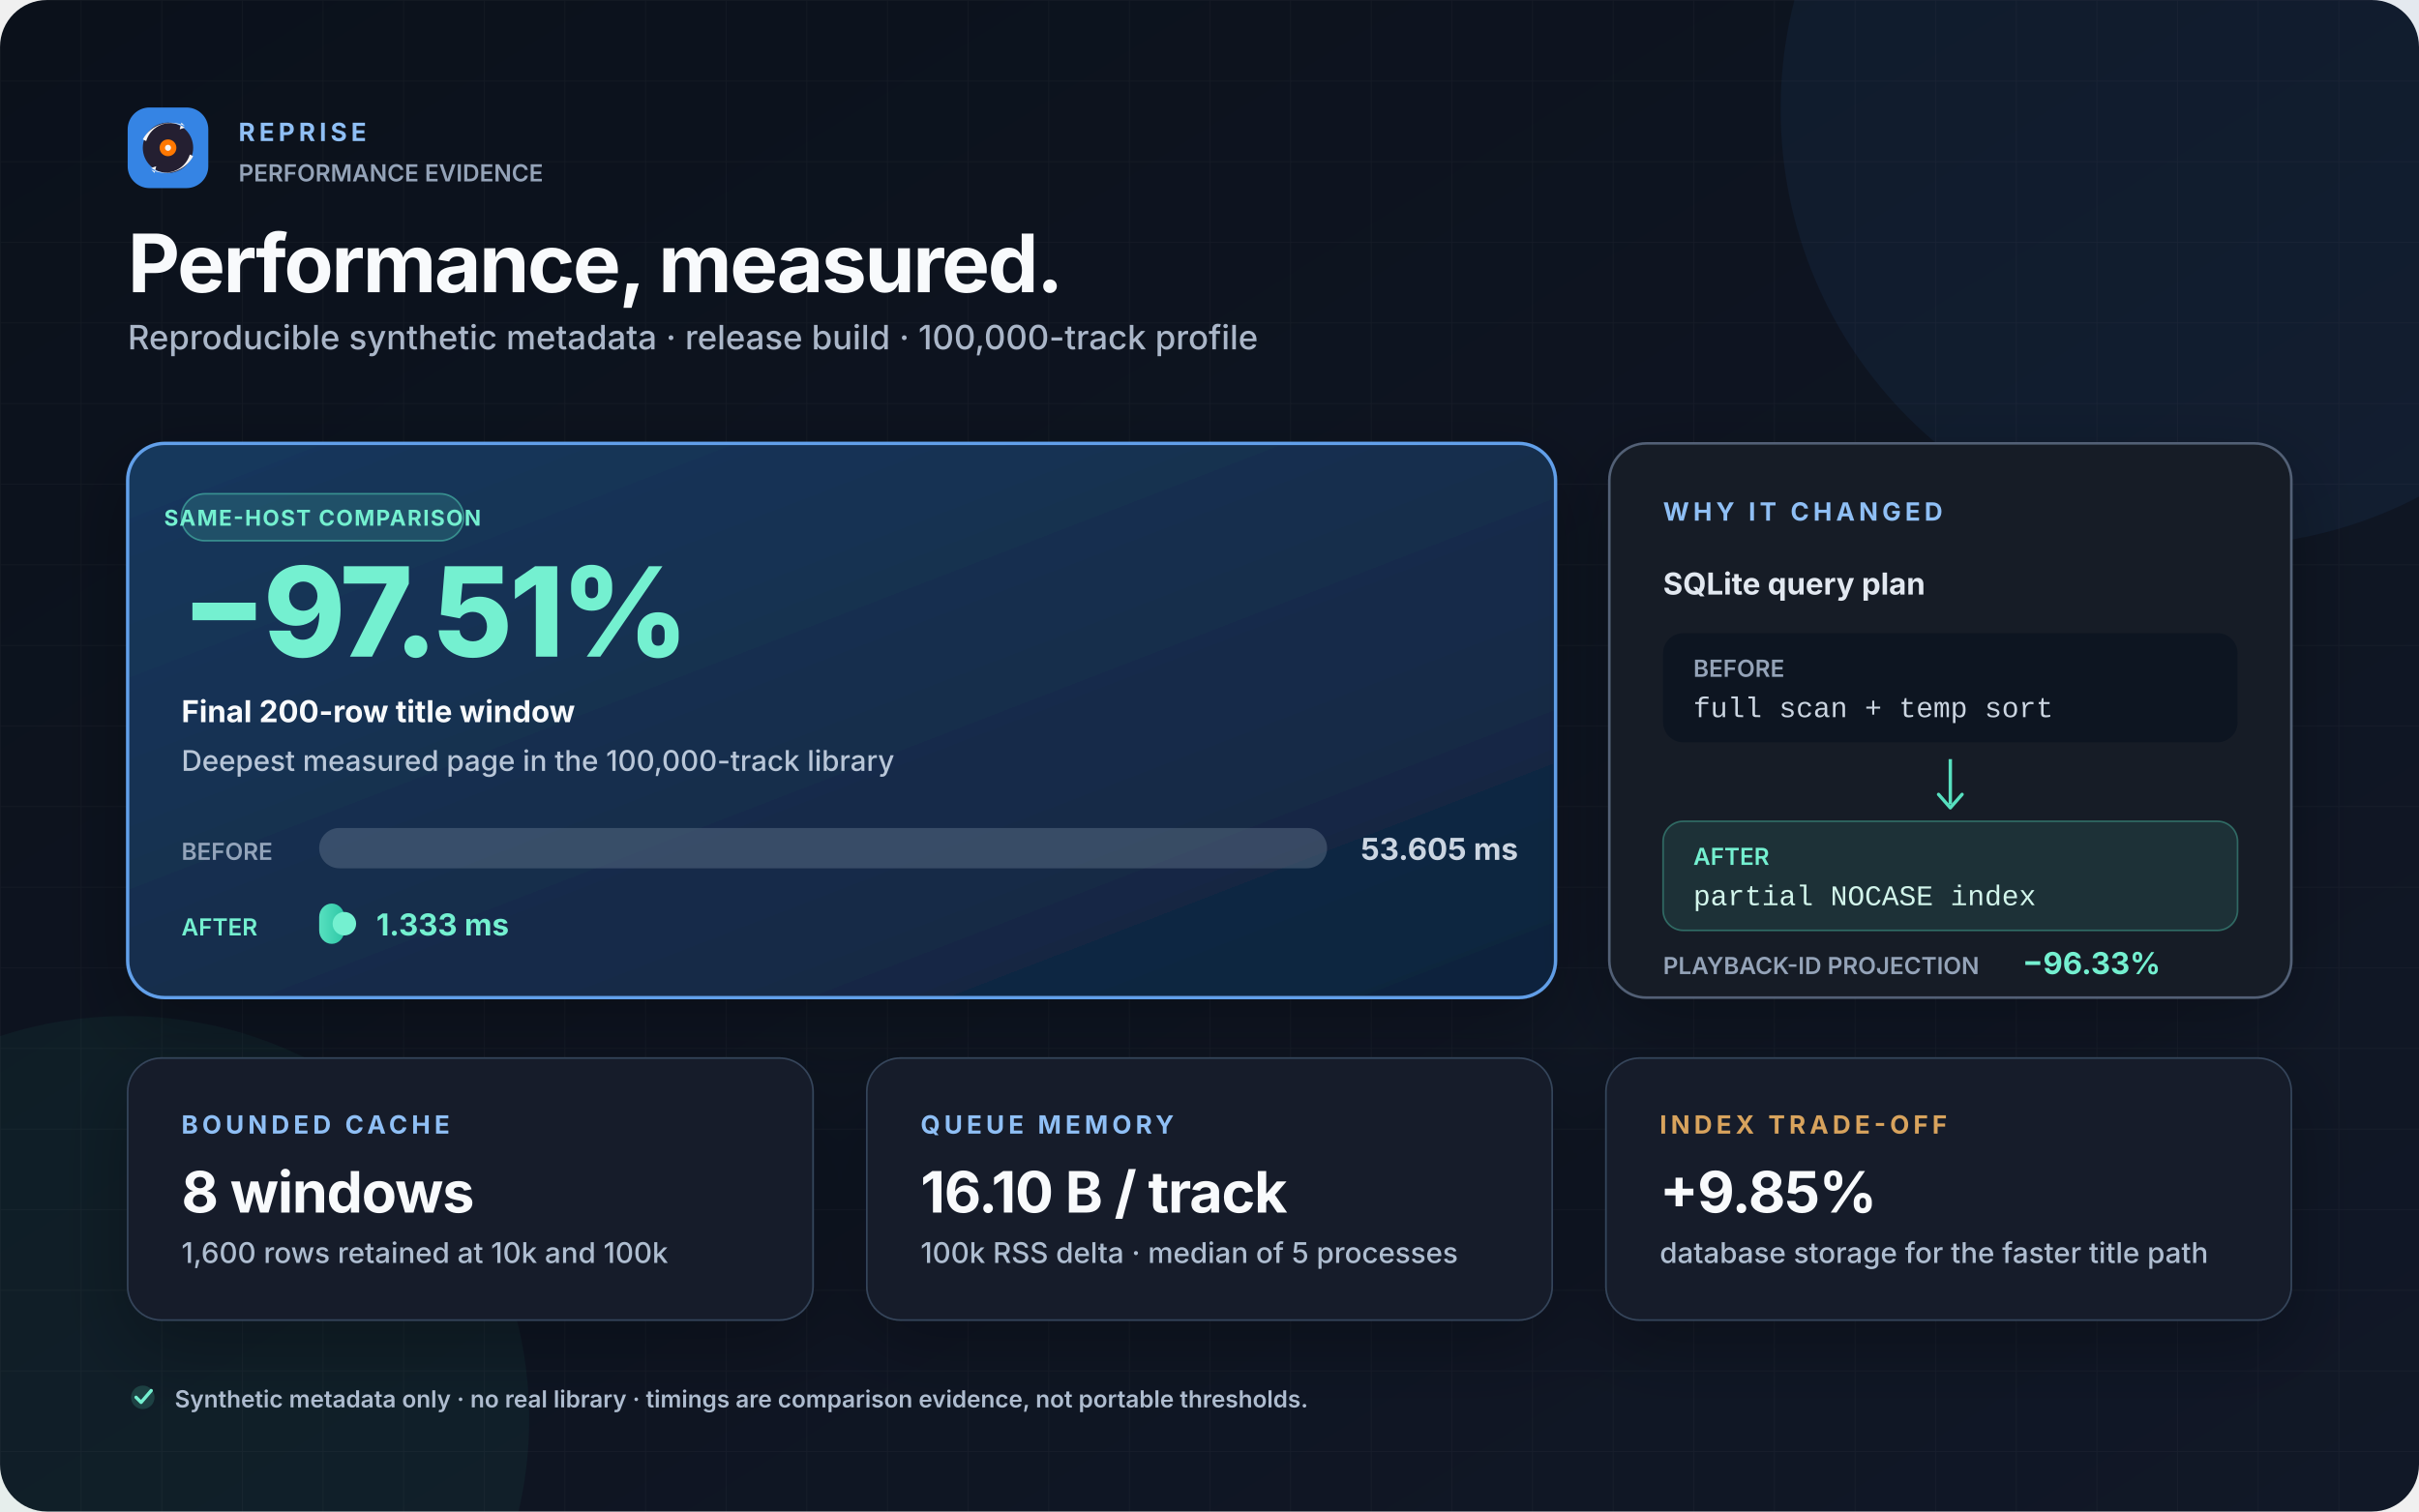
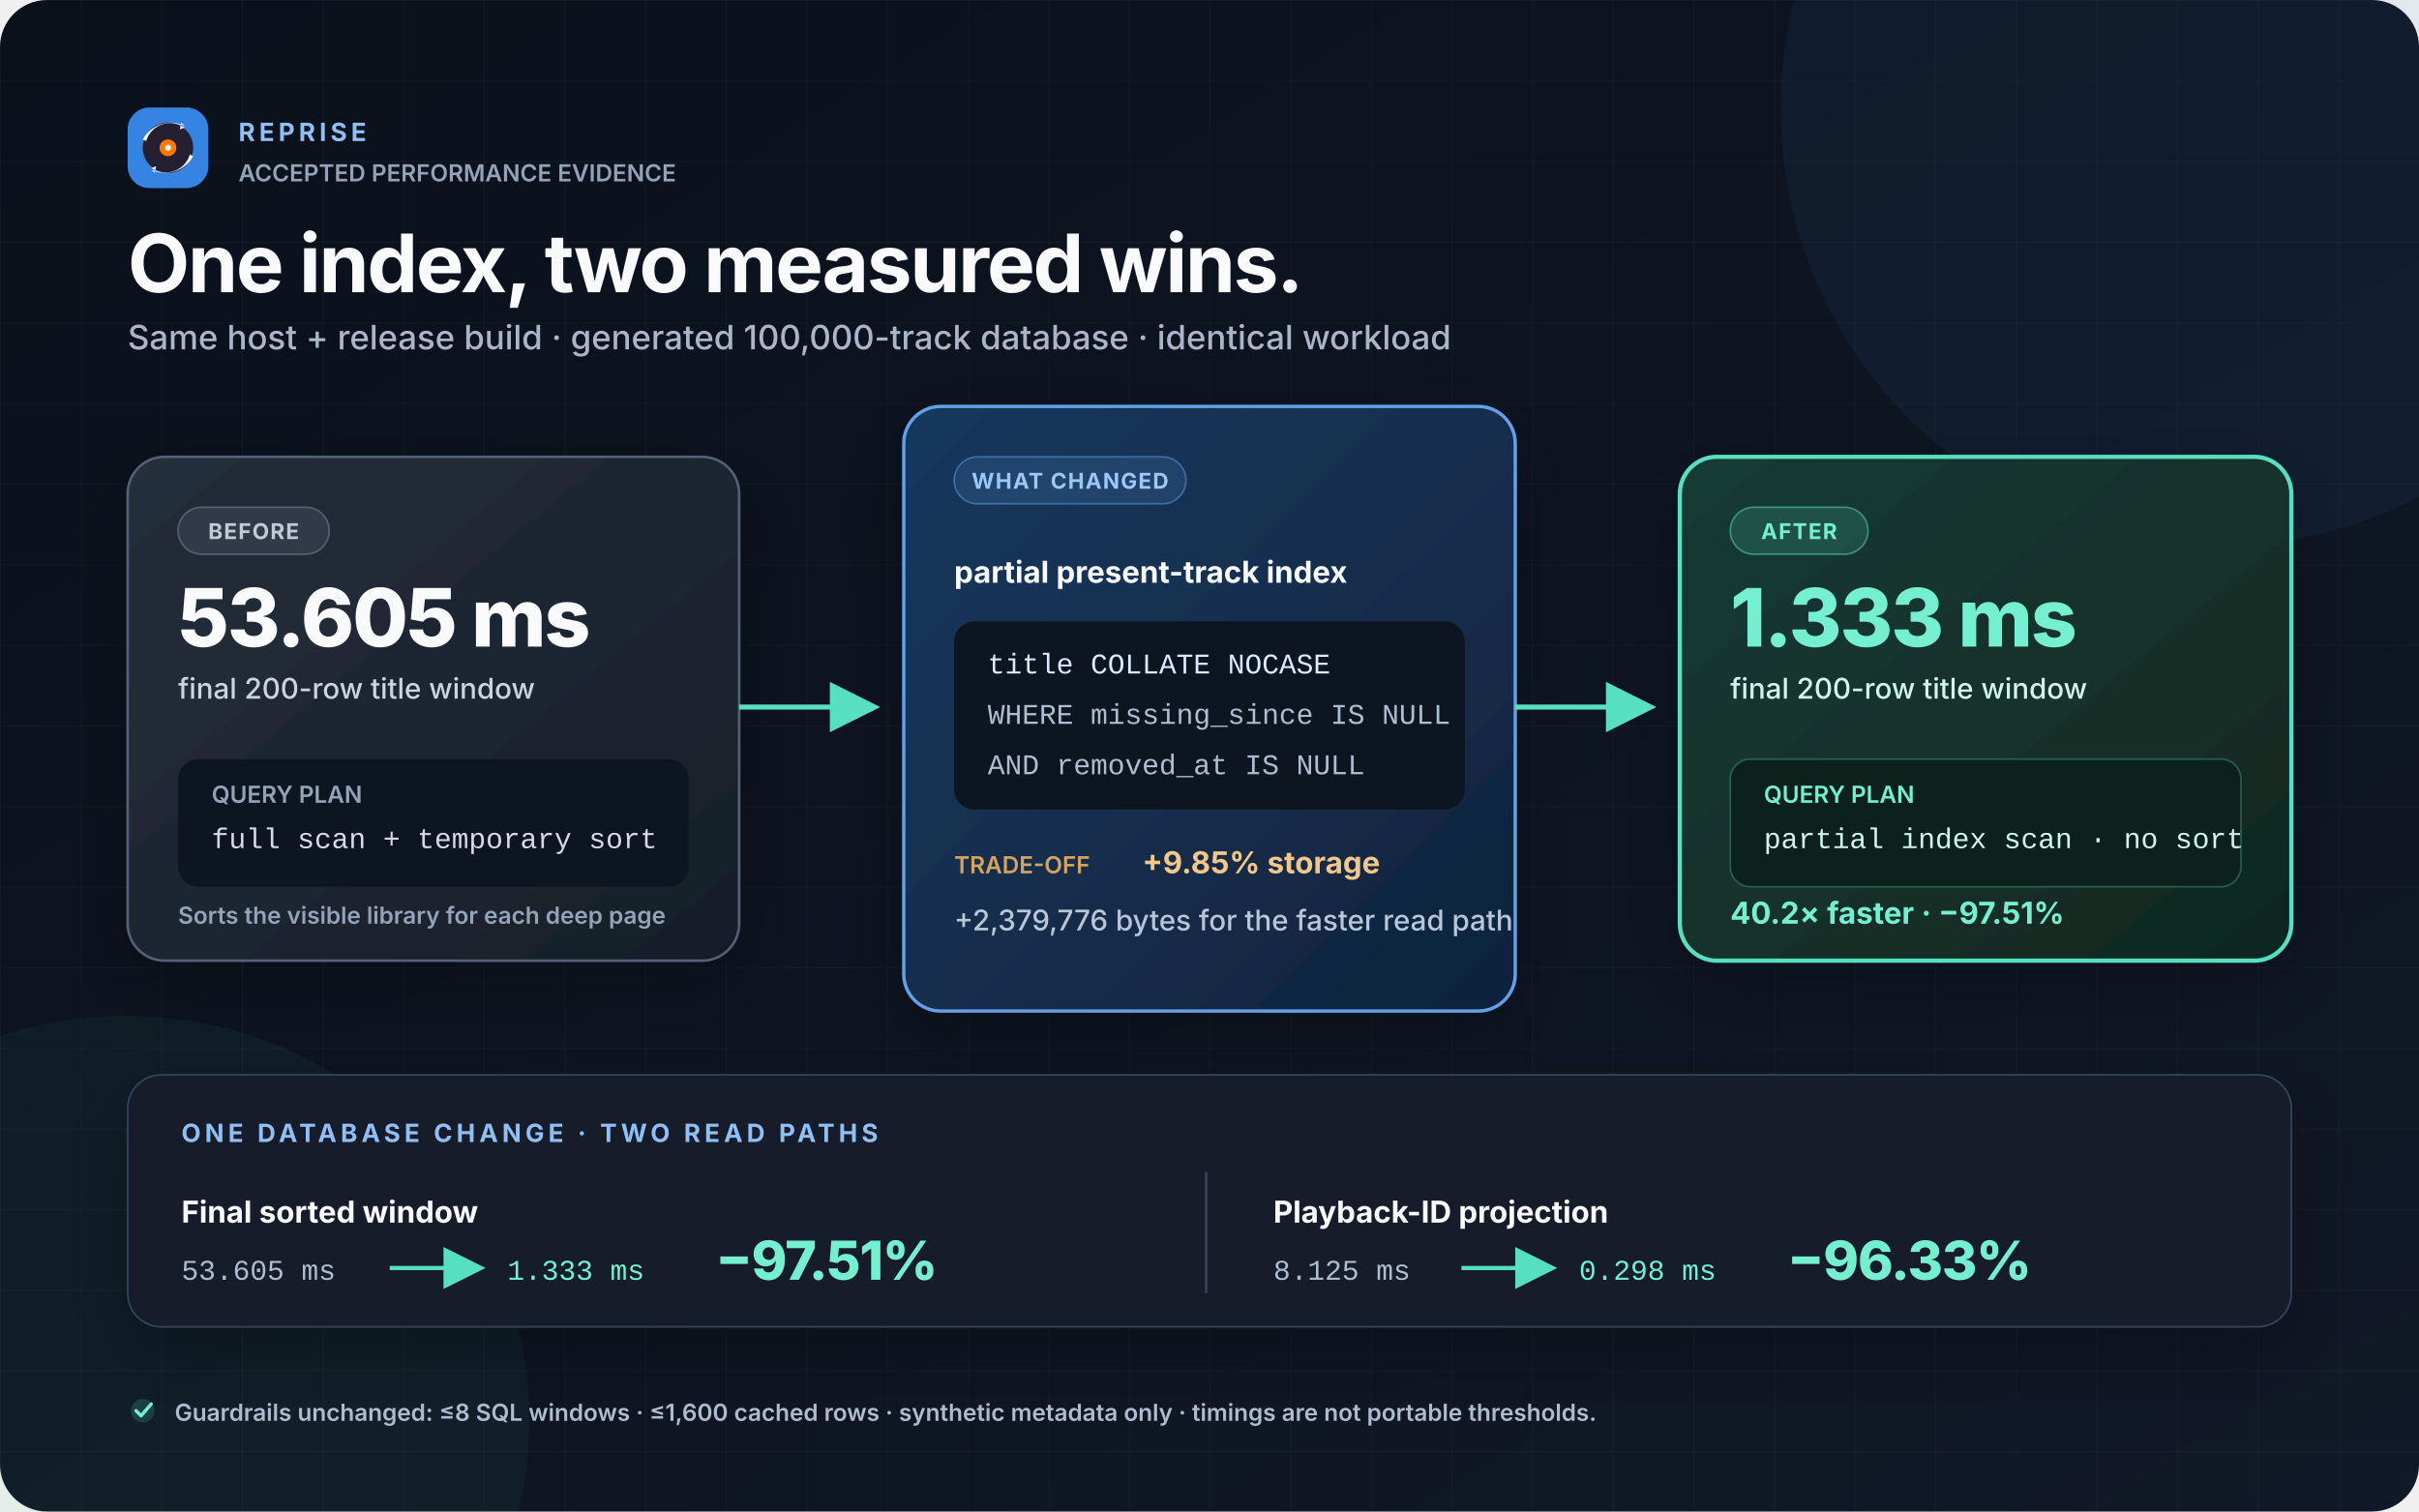
<svg xmlns="http://www.w3.org/2000/svg" width="1440" height="900" viewBox="0 0 1440 900" role="img" aria-labelledby="title description">
  <defs>
    <linearGradient id="background" x1="0" y1="0" x2="1" y2="1">
      <stop offset="0" stop-color="#0b111b" />
      <stop offset="1" stop-color="#111827" />
    </linearGradient>
-     <linearGradient id="hero-card" x1="0" y1="0" x2="1" y2="1">
+     <linearGradient id="before" x1="0" y1="0" x2="1" y2="1">
+       <stop offset="0" stop-color="#252e3b" />
+       <stop offset="1" stop-color="#171e28" />
+     </linearGradient>
+     <linearGradient id="change" x1="0" y1="0" x2="1" y2="1">
      <stop offset="0" stop-color="#17385d" />
      <stop offset="1" stop-color="#10233c" />
    </linearGradient>
-     <linearGradient id="after-bar" x1="0" y1="0" x2="1" y2="0">
-       <stop offset="0" stop-color="#57e0bf" />
-       <stop offset="1" stop-color="#2ec7a6" />
+     <linearGradient id="after" x1="0" y1="0" x2="1" y2="1">
+       <stop offset="0" stop-color="#193b36" />
+       <stop offset="1" stop-color="#10271f" />
    </linearGradient>
    <pattern id="grid" width="48" height="48" patternUnits="userSpaceOnUse">
      <path d="M48 0H0V48" fill="none" stroke="#ffffff" stroke-opacity="0.035" />
    </pattern>
    <filter id="shadow" x="-20%" y="-20%" width="140%" height="150%">
      <feDropShadow dx="0" dy="16" stdDeviation="22" flood-color="#000000" flood-opacity="0.28" />
    </filter>
+     <marker id="arrow" markerWidth="10" markerHeight="10" refX="8" refY="5" orient="auto" markerUnits="strokeWidth">
+       <path d="M0 0L10 5L0 10Z" fill="#57e0bf" />
+     </marker>
    <style>
      .sans { font-family: Inter, ui-sans-serif, system-ui, -apple-system, BlinkMacSystemFont, "Segoe UI", sans-serif; }
      .mono { font-family: "SFMono-Regular", Consolas, "Liberation Mono", monospace; }
      .eyebrow { font-size: 15px; font-weight: 700; letter-spacing: 2.4px; }
      .title { font-size: 48px; font-weight: 750; letter-spacing: -1.2px; }
      .subtitle { font-size: 20px; font-weight: 450; }
-       .hero-number { font-size: 74px; font-weight: 800; letter-spacing: -2px; }
-       .metric { font-size: 34px; font-weight: 750; letter-spacing: -0.6px; }
+       .number { font-size: 48px; font-weight: 800; letter-spacing: -1.1px; }
+       .impact { font-size: 32px; font-weight: 780; letter-spacing: -0.6px; }
      .card-title { font-size: 18px; font-weight: 700; }
      .body { font-size: 17px; font-weight: 450; }
      .small { font-size: 14px; font-weight: 600; }
-       .pill { font-size: 13px; font-weight: 700; letter-spacing: 0.8px; }
+       .pill { font-size: 13px; font-weight: 700; letter-spacing: 0.7px; }
    </style>
  </defs>
  <rect width="1440" height="900" rx="28" fill="url(#background)" />
  <rect width="1440" height="900" rx="28" fill="url(#grid)" />
  <circle cx="1320" cy="65" r="260" fill="#3584e4" opacity="0.07" />
  <circle cx="75" cy="845" r="240" fill="#2ec7a6" opacity="0.055" />
  <g class="sans">
    <g transform="translate(76 64)">
      <rect width="48" height="48" rx="13" fill="#3584e4" />
      <circle cx="24" cy="24" r="15" fill="#241f31" />
      <circle cx="24" cy="24" r="5" fill="#ff7800" />
      <circle cx="24" cy="24" r="1.8" fill="#f6f5f4" />
      <path d="M11 20a15 15 0 0 1 23-8l-3 1 1-4 2 2A19 19 0 0 0 9 19z" fill="#f6f5f4" />
      <path d="M37 28a15 15 0 0 1-23 8l3-1-1 4-2-2a19 19 0 0 0 25-8z" fill="#f6f5f4" />
    </g>
    <text x="142" y="84" class="eyebrow" fill="#8fbff5">REPRISE</text>
-     <text x="142" y="108" class="small" fill="#94a3b8">PERFORMANCE EVIDENCE</text>
-     <text x="76" y="174" class="title" fill="#f8fafc">Performance, measured.</text>
-     <text x="76" y="208" class="subtitle" fill="#aab6c8">Reproducible synthetic metadata · release build · 100,000-track profile</text>
+     <text x="142" y="108" class="small" fill="#94a3b8">ACCEPTED PERFORMANCE EVIDENCE</text>
+     <text x="76" y="174" class="title" fill="#f8fafc">One index, two measured wins.</text>
+     <text x="76" y="208" class="subtitle" fill="#aab6c8">Same host + release build · generated 100,000-track database · identical workload</text>
    <g filter="url(#shadow)">
-       <rect x="76" y="264" width="850" height="330" rx="22" fill="url(#hero-card)" stroke="#62a0ea" stroke-width="2" />
+       <rect x="76" y="272" width="364" height="300" rx="22" fill="url(#before)" stroke="#526176" stroke-width="1.5" />
    </g>
-     <rect x="108" y="294" width="168" height="28" rx="14" fill="#57e0bf" fill-opacity="0.16" stroke="#57e0bf" stroke-opacity="0.48" />
-     <text x="192" y="313" class="pill" text-anchor="middle" fill="#74f0d0">SAME-HOST COMPARISON</text>
-     <text x="108" y="391" class="hero-number" fill="#74f0d0">−97.51%</text>
-     <text x="108" y="430" class="card-title" fill="#f8fafc">Final 200-row title window</text>
-     <text x="108" y="459" class="body" fill="#b8c6d8">Deepest measured page in the 100,000-track library</text>
-     <text x="108" y="512" class="small" fill="#93a4ba">BEFORE</text>
-     <rect x="190" y="493" width="600" height="24" rx="12" fill="#7d8da3" fill-opacity="0.34" />
-     <text x="810" y="512" class="card-title" fill="#cbd5e1">53.605 ms</text>
-     <text x="108" y="557" class="small" fill="#74f0d0">AFTER</text>
-     <rect x="190" y="538" width="15" height="24" rx="8" fill="url(#after-bar)" />
-     <circle cx="205" cy="550" r="7" fill="#74f0d0" />
-     <text x="224" y="557" class="card-title" fill="#74f0d0">1.333 ms</text>
+     <rect x="106" y="302" width="90" height="28" rx="14" fill="#94a3b8" fill-opacity="0.13" stroke="#94a3b8" stroke-opacity="0.4" />
+     <text x="151" y="321" class="pill" text-anchor="middle" fill="#c2cad5">BEFORE</text>
+     <text x="106" y="385" class="number" fill="#f8fafc">53.605 ms</text>
+     <text x="106" y="416" class="body" fill="#cbd5e1">final 200-row title window</text>
+     <rect x="106" y="452" width="304" height="76" rx="12" fill="#0d1521" />
+     <text x="126" y="478" class="small" fill="#94a3b8">QUERY PLAN</text>
+     <text x="126" y="505" class="body mono" fill="#d5dbe4">full scan + temporary sort</text>
+     <text x="106" y="550" class="small" fill="#94a3b8">Sorts the visible library for each deep page</text>
    <g filter="url(#shadow)">
-       <rect x="958" y="264" width="406" height="330" rx="22" fill="#171e28" stroke="#526176" stroke-width="1.5" />
+       <rect x="538" y="242" width="364" height="360" rx="22" fill="url(#change)" stroke="#62a0ea" stroke-width="2" />
    </g>
-     <text x="990" y="310" class="eyebrow" fill="#8fbff5">WHY IT CHANGED</text>
-     <text x="990" y="354" class="card-title" fill="#e2e8f0">SQLite query plan</text>
-     <rect x="990" y="377" width="342" height="65" rx="12" fill="#0d1521" />
-     <text x="1008" y="403" class="small" fill="#94a3b8">BEFORE</text>
-     <text x="1008" y="427" class="body mono" fill="#cbd5e1">full scan + temp sort</text>
-     <path d="M1161 452v27" fill="none" stroke="#57e0bf" stroke-width="2" />
-     <path d="M1154 473l7 8 7-8" fill="none" stroke="#57e0bf" stroke-width="2" stroke-linecap="round" stroke-linejoin="round" />
-     <rect x="990" y="489" width="342" height="65" rx="12" fill="#57e0bf" fill-opacity="0.11" stroke="#57e0bf" stroke-opacity="0.36" />
-     <text x="1008" y="515" class="small" fill="#74f0d0">AFTER</text>
-     <text x="1008" y="539" class="body mono" fill="#d2f5eb">partial NOCASE index</text>
-     <text x="990" y="580" class="small" fill="#94a3b8">PLAYBACK-ID PROJECTION</text>
-     <text x="1204" y="580" class="card-title" fill="#74f0d0">−96.33%</text>
+     <rect x="568" y="272" width="138" height="28" rx="14" fill="#62a0ea" fill-opacity="0.15" stroke="#62a0ea" stroke-opacity="0.48" />
+     <text x="637" y="291" class="pill" text-anchor="middle" fill="#9bc8f7">WHAT CHANGED</text>
+     <text x="568" y="347" class="card-title" fill="#f8fafc">partial present-track index</text>
+     <rect x="568" y="370" width="304" height="112" rx="12" fill="#0d1521" />
+     <text x="588" y="401" class="body mono" fill="#dbeafe">title COLLATE NOCASE</text>
+     <text x="588" y="431" class="body mono" fill="#aebdd0">WHERE missing_since IS NULL</text>
+     <text x="588" y="461" class="body mono" fill="#aebdd0">  AND removed_at IS NULL</text>
+     <text x="568" y="520" class="small" fill="#d8a35d">TRADE-OFF</text>
+     <text x="680" y="520" class="card-title" fill="#f1c887">+9.85% storage</text>
+     <text x="568" y="554" class="body" fill="#b8c6d8">+2,379,776 bytes for the faster read path</text>
    <g filter="url(#shadow)">
-       <rect x="76" y="630" width="408" height="156" rx="20" fill="#151d2a" stroke="#35445a" />
-       <rect x="516" y="630" width="408" height="156" rx="20" fill="#151d2a" stroke="#35445a" />
-       <rect x="956" y="630" width="408" height="156" rx="20" fill="#151d2a" stroke="#35445a" />
+       <rect x="1000" y="272" width="364" height="300" rx="22" fill="url(#after)" stroke="#57e0bf" stroke-width="2.5" />
    </g>
-     <text x="108" y="675" class="eyebrow" fill="#8fbff5">BOUNDED CACHE</text>
-     <text x="108" y="722" class="metric" fill="#f8fafc">8 windows</text>
-     <text x="108" y="752" class="body" fill="#aebdd0">1,600 rows retained at 10k and 100k</text>
-     <text x="548" y="675" class="eyebrow" fill="#8fbff5">QUEUE MEMORY</text>
-     <text x="548" y="722" class="metric" fill="#f8fafc">16.10 B / track</text>
-     <text x="548" y="752" class="body" fill="#aebdd0">100k RSS delta · median of 5 processes</text>
-     <text x="988" y="675" class="eyebrow" fill="#d8a35d">INDEX TRADE-OFF</text>
-     <text x="988" y="722" class="metric" fill="#f8fafc">+9.85%</text>
-     <text x="988" y="752" class="body" fill="#aebdd0">database storage for the faster title path</text>
-     <g transform="translate(76 824)">
+     <rect x="1030" y="302" width="82" height="28" rx="14" fill="#57e0bf" fill-opacity="0.15" stroke="#57e0bf" stroke-opacity="0.5" />
+     <text x="1071" y="321" class="pill" text-anchor="middle" fill="#74f0d0">AFTER</text>
+     <text x="1030" y="385" class="number" fill="#74f0d0">1.333 ms</text>
+     <text x="1030" y="416" class="body" fill="#d2f5eb">final 200-row title window</text>
+     <rect x="1030" y="452" width="304" height="76" rx="12" fill="#0c211c" stroke="#57e0bf" stroke-opacity="0.3" />
+     <text x="1050" y="478" class="small" fill="#74f0d0">QUERY PLAN</text>
+     <text x="1050" y="505" class="body mono" fill="#d2f5eb">partial index scan · no sort</text>
+     <text x="1030" y="550" class="card-title" fill="#74f0d0">40.2× faster · −97.51%</text>
+     <path d="M440 421H518" fill="none" stroke="#57e0bf" stroke-width="3" marker-end="url(#arrow)" />
+     <path d="M902 421H980" fill="none" stroke="#57e0bf" stroke-width="3" marker-end="url(#arrow)" />
+     <g filter="url(#shadow)">
+       <rect x="76" y="640" width="1288" height="150" rx="20" fill="#151d2a" stroke="#35445a" />
+     </g>
+     <text x="108" y="680" class="eyebrow" fill="#8fbff5">ONE DATABASE CHANGE · TWO READ PATHS</text>
+     <text x="108" y="728" class="card-title" fill="#f8fafc">Final sorted window</text>
+     <text x="108" y="762" class="body mono" fill="#aebdd0">53.605 ms</text>
+     <path d="M232 755H284" fill="none" stroke="#57e0bf" stroke-width="2.5" marker-end="url(#arrow)" />
+     <text x="302" y="762" class="body mono" fill="#74f0d0">1.333 ms</text>
+     <text x="426" y="762" class="impact" fill="#74f0d0">−97.51%</text>
+     <line x1="718" y1="698" x2="718" y2="770" stroke="#35445a" stroke-width="1.5" />
+     <text x="758" y="728" class="card-title" fill="#f8fafc">Playback-ID projection</text>
+     <text x="758" y="762" class="body mono" fill="#aebdd0">8.125 ms</text>
+     <path d="M870 755H922" fill="none" stroke="#57e0bf" stroke-width="2.5" marker-end="url(#arrow)" />
+     <text x="940" y="762" class="body mono" fill="#74f0d0">0.298 ms</text>
+     <text x="1064" y="762" class="impact" fill="#74f0d0">−96.33%</text>
+     <g transform="translate(76 832)">
      <circle cx="9" cy="8" r="7" fill="#57e0bf" opacity="0.18" />
      <path d="M5 8l3 3 6-7" fill="none" stroke="#74f0d0" stroke-width="2" stroke-linecap="round" stroke-linejoin="round" />
-       <text x="28" y="14" class="small" fill="#aebccf">Synthetic metadata only · no real library · timings are comparison evidence, not portable thresholds.</text>
+       <text x="28" y="14" class="small" fill="#aebccf">Guardrails unchanged: ≤8 SQL windows · ≤1,600 cached rows · synthetic metadata only · timings are not portable thresholds.</text>
    </g>
  </g>
</svg>
